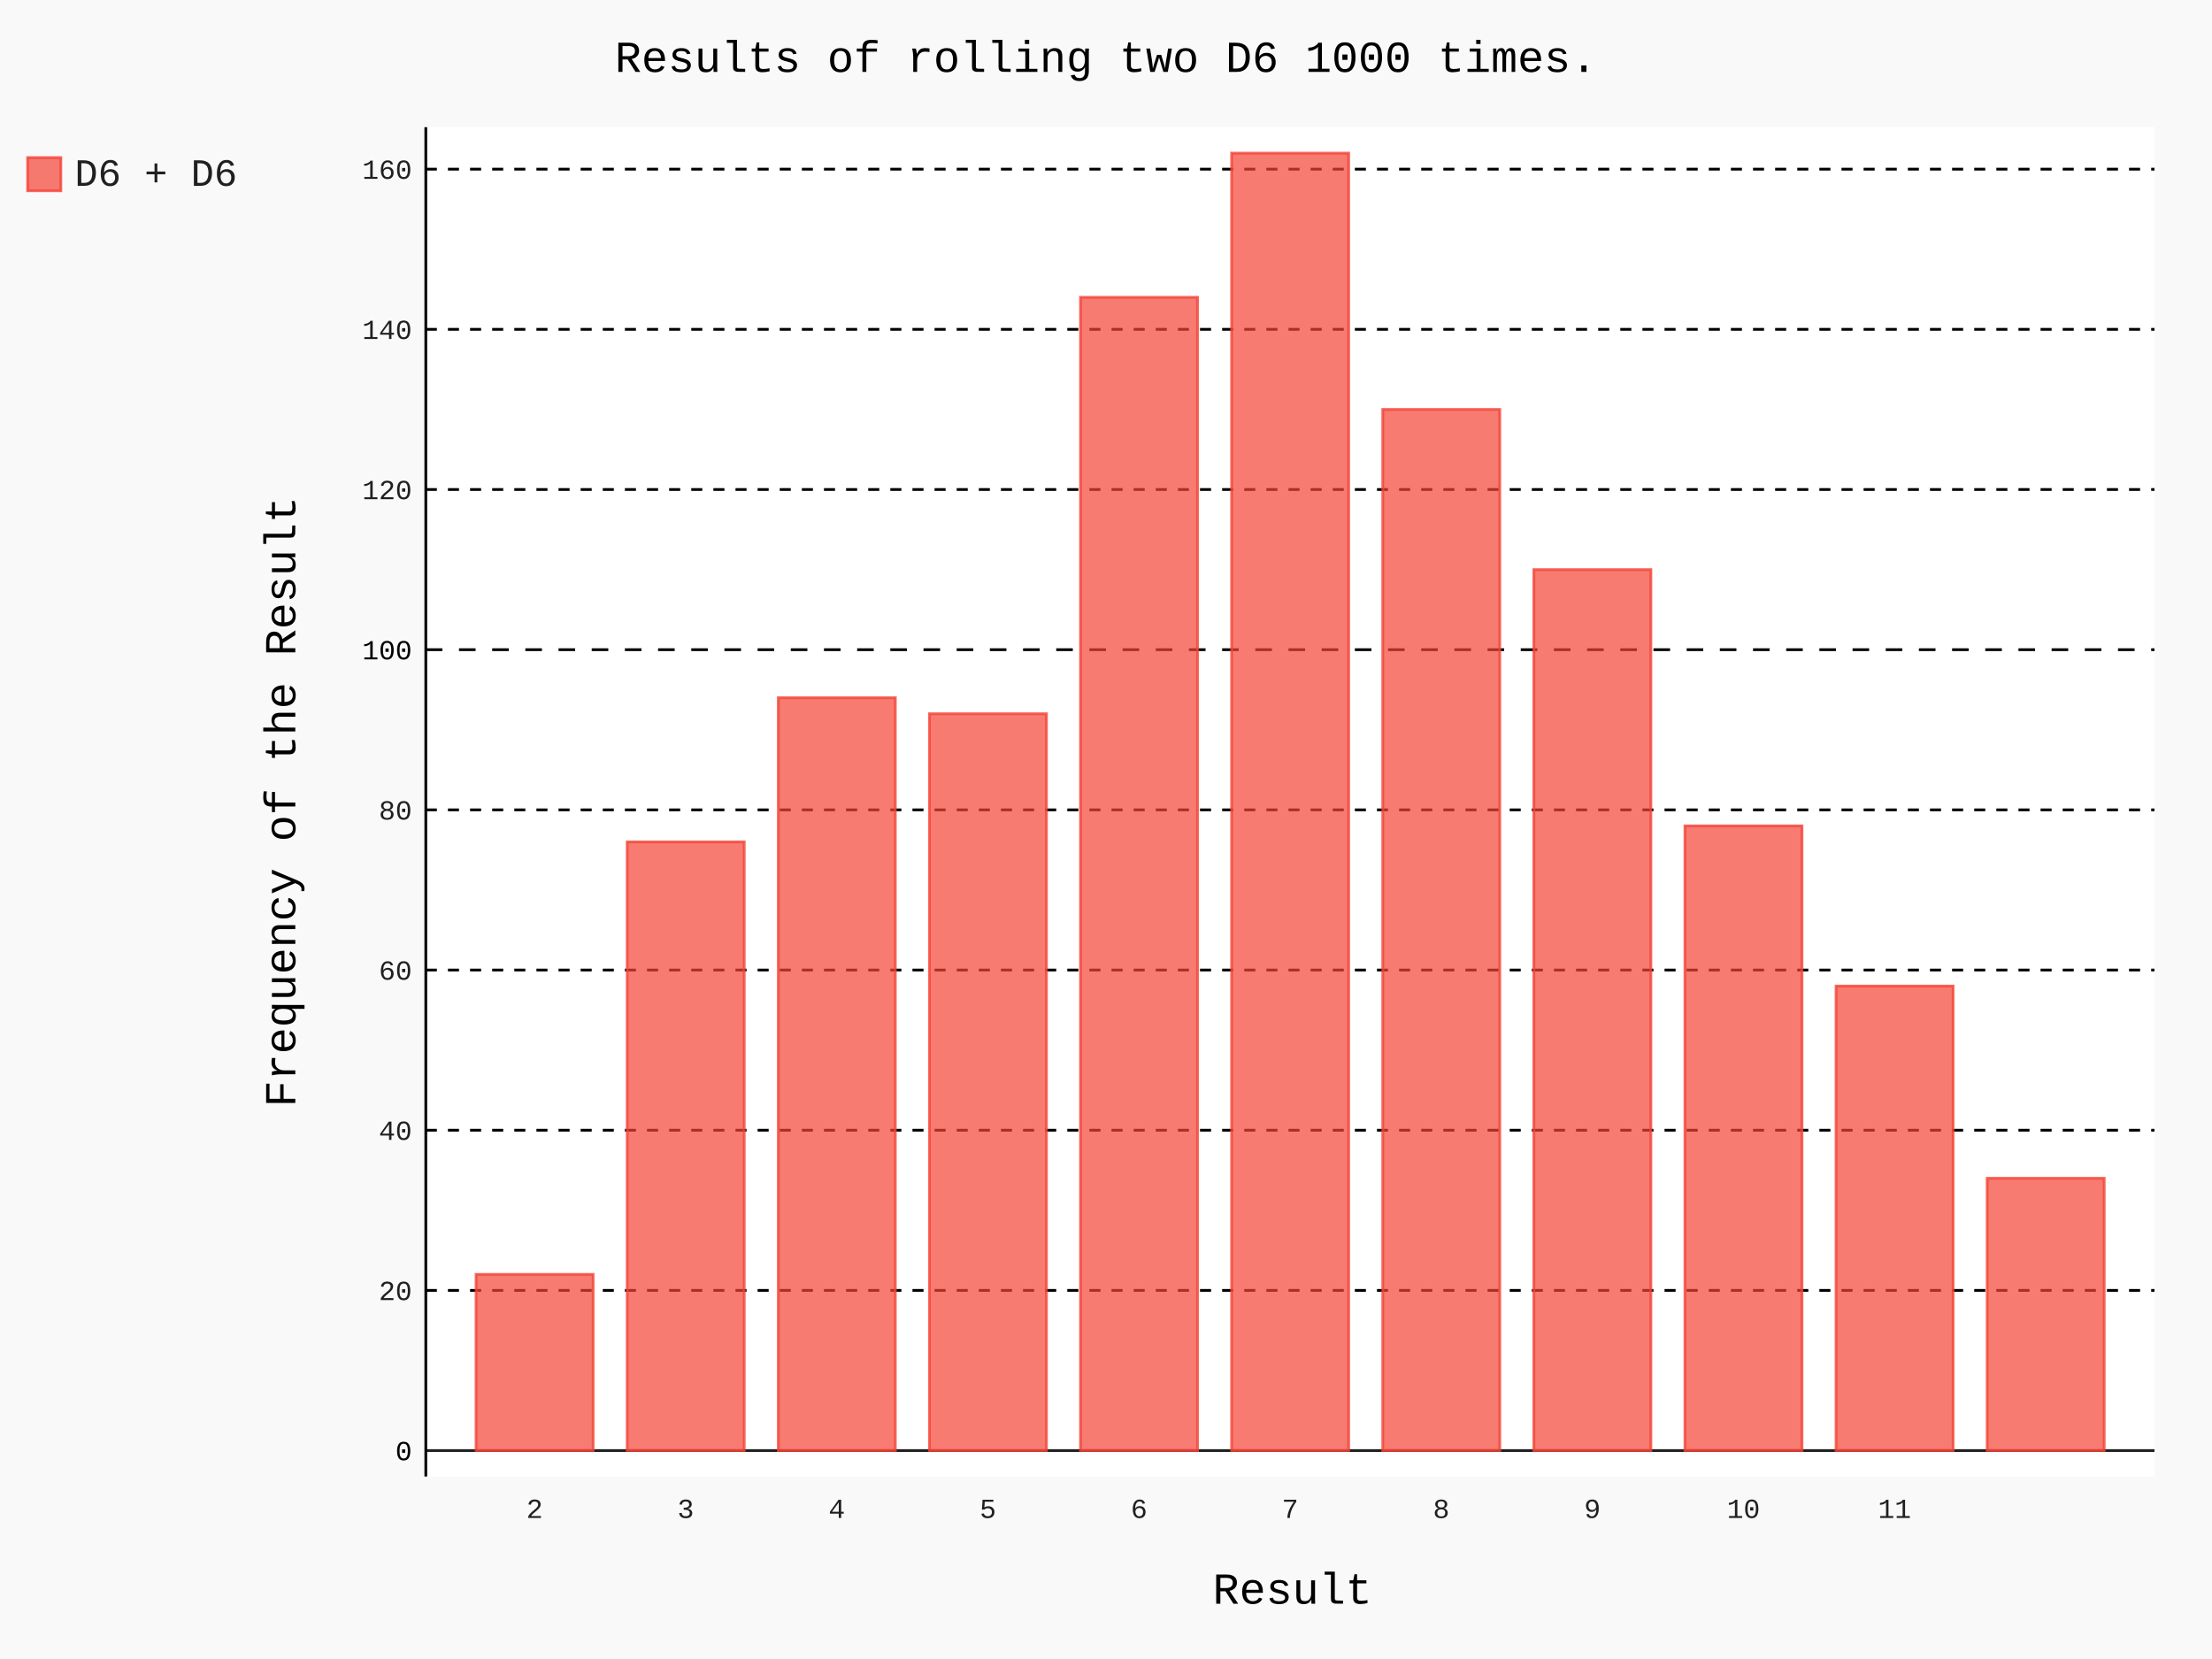
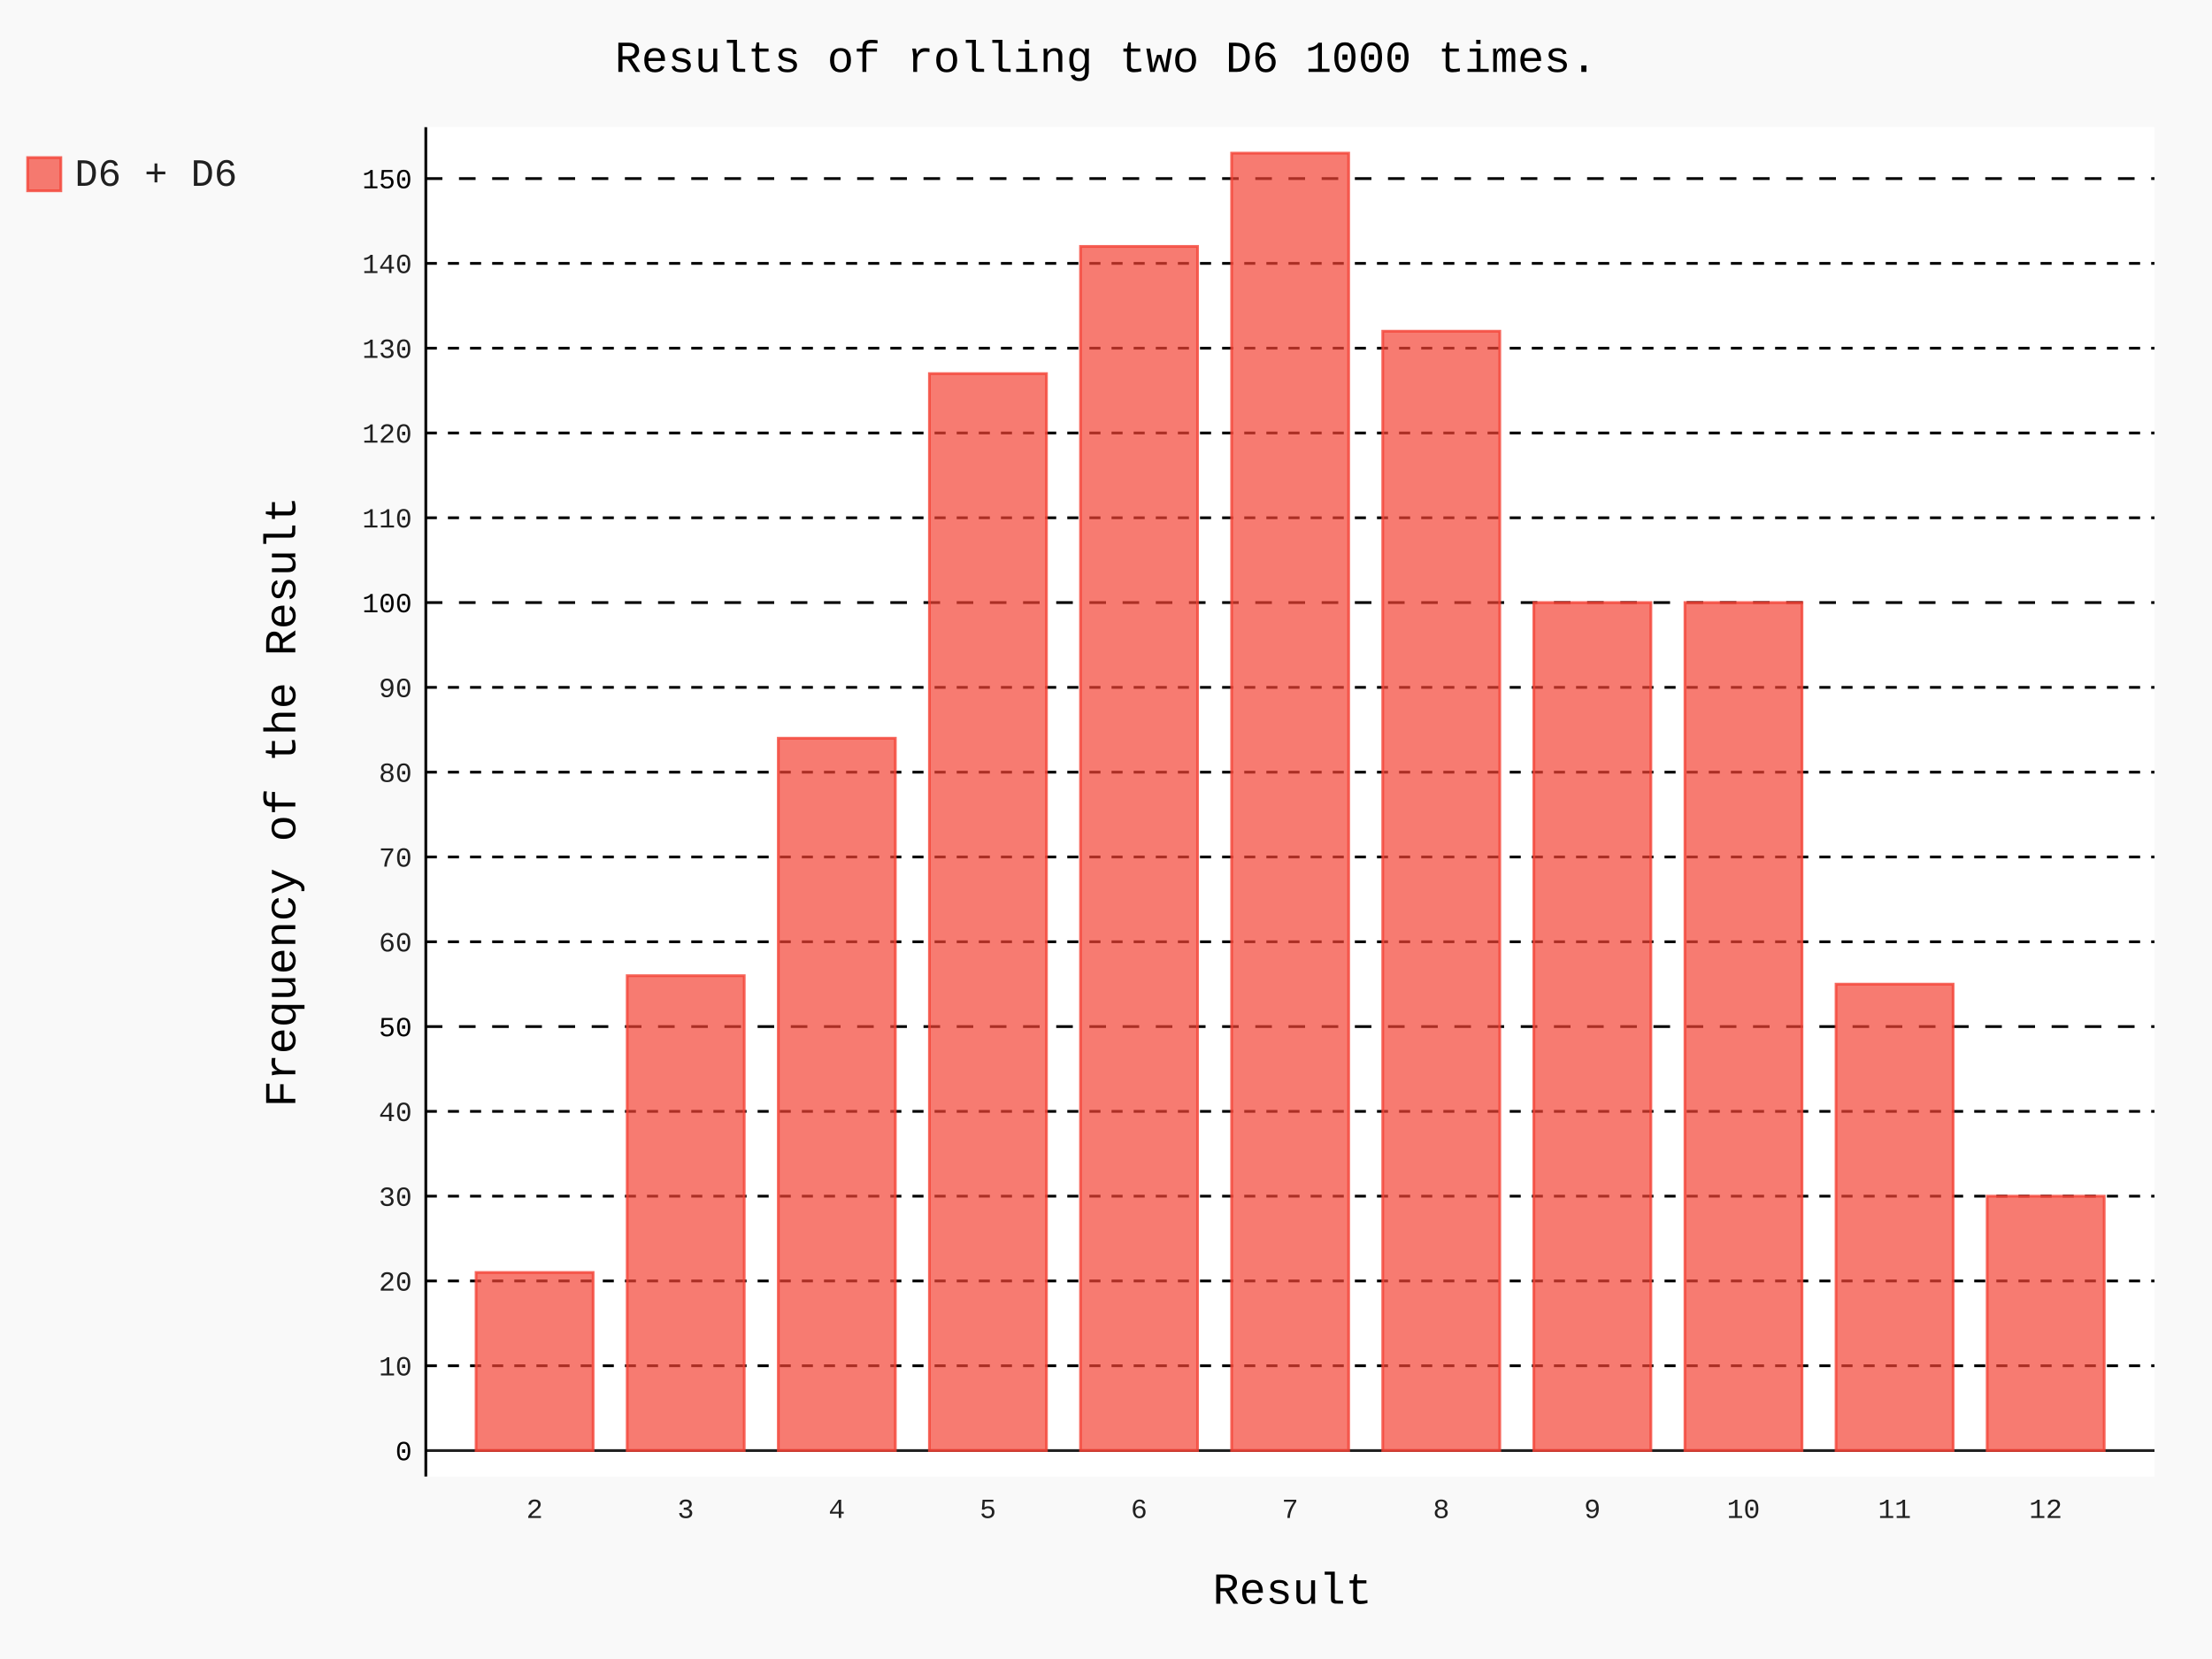
- <svg xmlns="http://www.w3.org/2000/svg" id="chart-cebaaf13-7d3b-4a9a-9dd0-f4beb41b65aa" class="pygal-chart" viewBox="0 0 800 600">
+ <svg xmlns="http://www.w3.org/2000/svg" id="chart-2889c7a1-c958-4efb-9c2a-9f8f1949e16b" class="pygal-chart" viewBox="0 0 800 600">
  <defs>
-     <style type="text/css">#chart-cebaaf13-7d3b-4a9a-9dd0-f4beb41b65aa{-webkit-user-select:none;-webkit-font-smoothing:antialiased;font-family:Consolas,"Liberation Mono",Menlo,Courier,monospace}#chart-cebaaf13-7d3b-4a9a-9dd0-f4beb41b65aa .title{font-family:Consolas,"Liberation Mono",Menlo,Courier,monospace;font-size:16px}#chart-cebaaf13-7d3b-4a9a-9dd0-f4beb41b65aa .legends .legend text{font-family:Consolas,"Liberation Mono",Menlo,Courier,monospace;font-size:14px}#chart-cebaaf13-7d3b-4a9a-9dd0-f4beb41b65aa .axis text{font-family:Consolas,"Liberation Mono",Menlo,Courier,monospace;font-size:10px}#chart-cebaaf13-7d3b-4a9a-9dd0-f4beb41b65aa .axis text.major{font-family:Consolas,"Liberation Mono",Menlo,Courier,monospace;font-size:10px}#chart-cebaaf13-7d3b-4a9a-9dd0-f4beb41b65aa .text-overlay text.value{font-family:Consolas,"Liberation Mono",Menlo,Courier,monospace;font-size:16px}#chart-cebaaf13-7d3b-4a9a-9dd0-f4beb41b65aa .text-overlay text.label{font-family:Consolas,"Liberation Mono",Menlo,Courier,monospace;font-size:10px}#chart-cebaaf13-7d3b-4a9a-9dd0-f4beb41b65aa .tooltip{font-family:Consolas,"Liberation Mono",Menlo,Courier,monospace;font-size:14px}#chart-cebaaf13-7d3b-4a9a-9dd0-f4beb41b65aa text.no_data{font-family:Consolas,"Liberation Mono",Menlo,Courier,monospace;font-size:64px}
- #chart-cebaaf13-7d3b-4a9a-9dd0-f4beb41b65aa{background-color:rgba(249,249,249,1)}#chart-cebaaf13-7d3b-4a9a-9dd0-f4beb41b65aa path,#chart-cebaaf13-7d3b-4a9a-9dd0-f4beb41b65aa line,#chart-cebaaf13-7d3b-4a9a-9dd0-f4beb41b65aa rect,#chart-cebaaf13-7d3b-4a9a-9dd0-f4beb41b65aa circle{-webkit-transition:150ms;-moz-transition:150ms;transition:150ms}#chart-cebaaf13-7d3b-4a9a-9dd0-f4beb41b65aa .graph &gt; .background{fill:rgba(249,249,249,1)}#chart-cebaaf13-7d3b-4a9a-9dd0-f4beb41b65aa .plot &gt; .background{fill:rgba(255,255,255,1)}#chart-cebaaf13-7d3b-4a9a-9dd0-f4beb41b65aa .graph{fill:rgba(0,0,0,.87)}#chart-cebaaf13-7d3b-4a9a-9dd0-f4beb41b65aa text.no_data{fill:rgba(0,0,0,1)}#chart-cebaaf13-7d3b-4a9a-9dd0-f4beb41b65aa .title{fill:rgba(0,0,0,1)}#chart-cebaaf13-7d3b-4a9a-9dd0-f4beb41b65aa .legends .legend text{fill:rgba(0,0,0,.87)}#chart-cebaaf13-7d3b-4a9a-9dd0-f4beb41b65aa .legends .legend:hover text{fill:rgba(0,0,0,1)}#chart-cebaaf13-7d3b-4a9a-9dd0-f4beb41b65aa .axis .line{stroke:rgba(0,0,0,1)}#chart-cebaaf13-7d3b-4a9a-9dd0-f4beb41b65aa .axis .guide.line{stroke:rgba(0,0,0,.54)}#chart-cebaaf13-7d3b-4a9a-9dd0-f4beb41b65aa .axis .major.line{stroke:rgba(0,0,0,.87)}#chart-cebaaf13-7d3b-4a9a-9dd0-f4beb41b65aa .axis text.major{fill:rgba(0,0,0,1)}#chart-cebaaf13-7d3b-4a9a-9dd0-f4beb41b65aa .axis.y .guides:hover .guide.line,#chart-cebaaf13-7d3b-4a9a-9dd0-f4beb41b65aa .line-graph .axis.x .guides:hover .guide.line,#chart-cebaaf13-7d3b-4a9a-9dd0-f4beb41b65aa .stackedline-graph .axis.x .guides:hover .guide.line,#chart-cebaaf13-7d3b-4a9a-9dd0-f4beb41b65aa .xy-graph .axis.x .guides:hover .guide.line{stroke:rgba(0,0,0,1)}#chart-cebaaf13-7d3b-4a9a-9dd0-f4beb41b65aa .axis .guides:hover text{fill:rgba(0,0,0,1)}#chart-cebaaf13-7d3b-4a9a-9dd0-f4beb41b65aa .reactive{fill-opacity:.7;stroke-opacity:.8;stroke-width:1}#chart-cebaaf13-7d3b-4a9a-9dd0-f4beb41b65aa .ci{stroke:rgba(0,0,0,.87)}#chart-cebaaf13-7d3b-4a9a-9dd0-f4beb41b65aa .reactive.active,#chart-cebaaf13-7d3b-4a9a-9dd0-f4beb41b65aa .active .reactive{fill-opacity:.8;stroke-opacity:.9;stroke-width:4}#chart-cebaaf13-7d3b-4a9a-9dd0-f4beb41b65aa .ci .reactive.active{stroke-width:1.5}#chart-cebaaf13-7d3b-4a9a-9dd0-f4beb41b65aa .series text{fill:rgba(0,0,0,1)}#chart-cebaaf13-7d3b-4a9a-9dd0-f4beb41b65aa .tooltip rect{fill:rgba(255,255,255,1);stroke:rgba(0,0,0,1);-webkit-transition:opacity 150ms;-moz-transition:opacity 150ms;transition:opacity 150ms}#chart-cebaaf13-7d3b-4a9a-9dd0-f4beb41b65aa .tooltip .label{fill:rgba(0,0,0,.87)}#chart-cebaaf13-7d3b-4a9a-9dd0-f4beb41b65aa .tooltip .label{fill:rgba(0,0,0,.87)}#chart-cebaaf13-7d3b-4a9a-9dd0-f4beb41b65aa .tooltip .legend{font-size:.8em;fill:rgba(0,0,0,.54)}#chart-cebaaf13-7d3b-4a9a-9dd0-f4beb41b65aa .tooltip .x_label{font-size:.6em;fill:rgba(0,0,0,1)}#chart-cebaaf13-7d3b-4a9a-9dd0-f4beb41b65aa .tooltip .xlink{font-size:.5em;text-decoration:underline}#chart-cebaaf13-7d3b-4a9a-9dd0-f4beb41b65aa .tooltip .value{font-size:1.5em}#chart-cebaaf13-7d3b-4a9a-9dd0-f4beb41b65aa .bound{font-size:.5em}#chart-cebaaf13-7d3b-4a9a-9dd0-f4beb41b65aa .max-value{font-size:.75em;fill:rgba(0,0,0,.54)}#chart-cebaaf13-7d3b-4a9a-9dd0-f4beb41b65aa .map-element{fill:rgba(255,255,255,1);stroke:rgba(0,0,0,.54) !important}#chart-cebaaf13-7d3b-4a9a-9dd0-f4beb41b65aa .map-element .reactive{fill-opacity:inherit;stroke-opacity:inherit}#chart-cebaaf13-7d3b-4a9a-9dd0-f4beb41b65aa .color-0,#chart-cebaaf13-7d3b-4a9a-9dd0-f4beb41b65aa .color-0 a:visited{stroke:#F44336;fill:#F44336}#chart-cebaaf13-7d3b-4a9a-9dd0-f4beb41b65aa .text-overlay .color-0 text{fill:black}
- #chart-cebaaf13-7d3b-4a9a-9dd0-f4beb41b65aa text.no_data{text-anchor:middle}#chart-cebaaf13-7d3b-4a9a-9dd0-f4beb41b65aa .guide.line{fill:none}#chart-cebaaf13-7d3b-4a9a-9dd0-f4beb41b65aa .centered{text-anchor:middle}#chart-cebaaf13-7d3b-4a9a-9dd0-f4beb41b65aa .title{text-anchor:middle}#chart-cebaaf13-7d3b-4a9a-9dd0-f4beb41b65aa .legends .legend text{fill-opacity:1}#chart-cebaaf13-7d3b-4a9a-9dd0-f4beb41b65aa .axis.x text{text-anchor:middle}#chart-cebaaf13-7d3b-4a9a-9dd0-f4beb41b65aa .axis.x:not(.web) text[transform]{text-anchor:start}#chart-cebaaf13-7d3b-4a9a-9dd0-f4beb41b65aa .axis.x:not(.web) text[transform].backwards{text-anchor:end}#chart-cebaaf13-7d3b-4a9a-9dd0-f4beb41b65aa .axis.y text{text-anchor:end}#chart-cebaaf13-7d3b-4a9a-9dd0-f4beb41b65aa .axis.y text[transform].backwards{text-anchor:start}#chart-cebaaf13-7d3b-4a9a-9dd0-f4beb41b65aa .axis.y2 text{text-anchor:start}#chart-cebaaf13-7d3b-4a9a-9dd0-f4beb41b65aa .axis.y2 text[transform].backwards{text-anchor:end}#chart-cebaaf13-7d3b-4a9a-9dd0-f4beb41b65aa .axis .guide.line{stroke-dasharray:4,4;stroke:black}#chart-cebaaf13-7d3b-4a9a-9dd0-f4beb41b65aa .axis .major.guide.line{stroke-dasharray:6,6;stroke:black}#chart-cebaaf13-7d3b-4a9a-9dd0-f4beb41b65aa .horizontal .axis.y .guide.line,#chart-cebaaf13-7d3b-4a9a-9dd0-f4beb41b65aa .horizontal .axis.y2 .guide.line,#chart-cebaaf13-7d3b-4a9a-9dd0-f4beb41b65aa .vertical .axis.x .guide.line{opacity:0}#chart-cebaaf13-7d3b-4a9a-9dd0-f4beb41b65aa .horizontal .axis.always_show .guide.line,#chart-cebaaf13-7d3b-4a9a-9dd0-f4beb41b65aa .vertical .axis.always_show .guide.line{opacity:1 !important}#chart-cebaaf13-7d3b-4a9a-9dd0-f4beb41b65aa .axis.y .guides:hover .guide.line,#chart-cebaaf13-7d3b-4a9a-9dd0-f4beb41b65aa .axis.y2 .guides:hover .guide.line,#chart-cebaaf13-7d3b-4a9a-9dd0-f4beb41b65aa .axis.x .guides:hover .guide.line{opacity:1}#chart-cebaaf13-7d3b-4a9a-9dd0-f4beb41b65aa .axis .guides:hover text{opacity:1}#chart-cebaaf13-7d3b-4a9a-9dd0-f4beb41b65aa .nofill{fill:none}#chart-cebaaf13-7d3b-4a9a-9dd0-f4beb41b65aa .subtle-fill{fill-opacity:.2}#chart-cebaaf13-7d3b-4a9a-9dd0-f4beb41b65aa .dot{stroke-width:1px;fill-opacity:1;stroke-opacity:1}#chart-cebaaf13-7d3b-4a9a-9dd0-f4beb41b65aa .dot.active{stroke-width:5px}#chart-cebaaf13-7d3b-4a9a-9dd0-f4beb41b65aa .dot.negative{fill:transparent}#chart-cebaaf13-7d3b-4a9a-9dd0-f4beb41b65aa text,#chart-cebaaf13-7d3b-4a9a-9dd0-f4beb41b65aa tspan{stroke:none !important}#chart-cebaaf13-7d3b-4a9a-9dd0-f4beb41b65aa .series text.active{opacity:1}#chart-cebaaf13-7d3b-4a9a-9dd0-f4beb41b65aa .tooltip rect{fill-opacity:.95;stroke-width:.5}#chart-cebaaf13-7d3b-4a9a-9dd0-f4beb41b65aa .tooltip text{fill-opacity:1}#chart-cebaaf13-7d3b-4a9a-9dd0-f4beb41b65aa .showable{visibility:hidden}#chart-cebaaf13-7d3b-4a9a-9dd0-f4beb41b65aa .showable.shown{visibility:visible}#chart-cebaaf13-7d3b-4a9a-9dd0-f4beb41b65aa .gauge-background{fill:rgba(229,229,229,1);stroke:none}#chart-cebaaf13-7d3b-4a9a-9dd0-f4beb41b65aa .bg-lines{stroke:rgba(249,249,249,1);stroke-width:2px}</style>
+     <style type="text/css">#chart-2889c7a1-c958-4efb-9c2a-9f8f1949e16b{-webkit-user-select:none;-webkit-font-smoothing:antialiased;font-family:Consolas,"Liberation Mono",Menlo,Courier,monospace}#chart-2889c7a1-c958-4efb-9c2a-9f8f1949e16b .title{font-family:Consolas,"Liberation Mono",Menlo,Courier,monospace;font-size:16px}#chart-2889c7a1-c958-4efb-9c2a-9f8f1949e16b .legends .legend text{font-family:Consolas,"Liberation Mono",Menlo,Courier,monospace;font-size:14px}#chart-2889c7a1-c958-4efb-9c2a-9f8f1949e16b .axis text{font-family:Consolas,"Liberation Mono",Menlo,Courier,monospace;font-size:10px}#chart-2889c7a1-c958-4efb-9c2a-9f8f1949e16b .axis text.major{font-family:Consolas,"Liberation Mono",Menlo,Courier,monospace;font-size:10px}#chart-2889c7a1-c958-4efb-9c2a-9f8f1949e16b .text-overlay text.value{font-family:Consolas,"Liberation Mono",Menlo,Courier,monospace;font-size:16px}#chart-2889c7a1-c958-4efb-9c2a-9f8f1949e16b .text-overlay text.label{font-family:Consolas,"Liberation Mono",Menlo,Courier,monospace;font-size:10px}#chart-2889c7a1-c958-4efb-9c2a-9f8f1949e16b .tooltip{font-family:Consolas,"Liberation Mono",Menlo,Courier,monospace;font-size:14px}#chart-2889c7a1-c958-4efb-9c2a-9f8f1949e16b text.no_data{font-family:Consolas,"Liberation Mono",Menlo,Courier,monospace;font-size:64px}
+ #chart-2889c7a1-c958-4efb-9c2a-9f8f1949e16b{background-color:rgba(249,249,249,1)}#chart-2889c7a1-c958-4efb-9c2a-9f8f1949e16b path,#chart-2889c7a1-c958-4efb-9c2a-9f8f1949e16b line,#chart-2889c7a1-c958-4efb-9c2a-9f8f1949e16b rect,#chart-2889c7a1-c958-4efb-9c2a-9f8f1949e16b circle{-webkit-transition:150ms;-moz-transition:150ms;transition:150ms}#chart-2889c7a1-c958-4efb-9c2a-9f8f1949e16b .graph &gt; .background{fill:rgba(249,249,249,1)}#chart-2889c7a1-c958-4efb-9c2a-9f8f1949e16b .plot &gt; .background{fill:rgba(255,255,255,1)}#chart-2889c7a1-c958-4efb-9c2a-9f8f1949e16b .graph{fill:rgba(0,0,0,.87)}#chart-2889c7a1-c958-4efb-9c2a-9f8f1949e16b text.no_data{fill:rgba(0,0,0,1)}#chart-2889c7a1-c958-4efb-9c2a-9f8f1949e16b .title{fill:rgba(0,0,0,1)}#chart-2889c7a1-c958-4efb-9c2a-9f8f1949e16b .legends .legend text{fill:rgba(0,0,0,.87)}#chart-2889c7a1-c958-4efb-9c2a-9f8f1949e16b .legends .legend:hover text{fill:rgba(0,0,0,1)}#chart-2889c7a1-c958-4efb-9c2a-9f8f1949e16b .axis .line{stroke:rgba(0,0,0,1)}#chart-2889c7a1-c958-4efb-9c2a-9f8f1949e16b .axis .guide.line{stroke:rgba(0,0,0,.54)}#chart-2889c7a1-c958-4efb-9c2a-9f8f1949e16b .axis .major.line{stroke:rgba(0,0,0,.87)}#chart-2889c7a1-c958-4efb-9c2a-9f8f1949e16b .axis text.major{fill:rgba(0,0,0,1)}#chart-2889c7a1-c958-4efb-9c2a-9f8f1949e16b .axis.y .guides:hover .guide.line,#chart-2889c7a1-c958-4efb-9c2a-9f8f1949e16b .line-graph .axis.x .guides:hover .guide.line,#chart-2889c7a1-c958-4efb-9c2a-9f8f1949e16b .stackedline-graph .axis.x .guides:hover .guide.line,#chart-2889c7a1-c958-4efb-9c2a-9f8f1949e16b .xy-graph .axis.x .guides:hover .guide.line{stroke:rgba(0,0,0,1)}#chart-2889c7a1-c958-4efb-9c2a-9f8f1949e16b .axis .guides:hover text{fill:rgba(0,0,0,1)}#chart-2889c7a1-c958-4efb-9c2a-9f8f1949e16b .reactive{fill-opacity:.7;stroke-opacity:.8;stroke-width:1}#chart-2889c7a1-c958-4efb-9c2a-9f8f1949e16b .ci{stroke:rgba(0,0,0,.87)}#chart-2889c7a1-c958-4efb-9c2a-9f8f1949e16b .reactive.active,#chart-2889c7a1-c958-4efb-9c2a-9f8f1949e16b .active .reactive{fill-opacity:.8;stroke-opacity:.9;stroke-width:4}#chart-2889c7a1-c958-4efb-9c2a-9f8f1949e16b .ci .reactive.active{stroke-width:1.5}#chart-2889c7a1-c958-4efb-9c2a-9f8f1949e16b .series text{fill:rgba(0,0,0,1)}#chart-2889c7a1-c958-4efb-9c2a-9f8f1949e16b .tooltip rect{fill:rgba(255,255,255,1);stroke:rgba(0,0,0,1);-webkit-transition:opacity 150ms;-moz-transition:opacity 150ms;transition:opacity 150ms}#chart-2889c7a1-c958-4efb-9c2a-9f8f1949e16b .tooltip .label{fill:rgba(0,0,0,.87)}#chart-2889c7a1-c958-4efb-9c2a-9f8f1949e16b .tooltip .label{fill:rgba(0,0,0,.87)}#chart-2889c7a1-c958-4efb-9c2a-9f8f1949e16b .tooltip .legend{font-size:.8em;fill:rgba(0,0,0,.54)}#chart-2889c7a1-c958-4efb-9c2a-9f8f1949e16b .tooltip .x_label{font-size:.6em;fill:rgba(0,0,0,1)}#chart-2889c7a1-c958-4efb-9c2a-9f8f1949e16b .tooltip .xlink{font-size:.5em;text-decoration:underline}#chart-2889c7a1-c958-4efb-9c2a-9f8f1949e16b .tooltip .value{font-size:1.5em}#chart-2889c7a1-c958-4efb-9c2a-9f8f1949e16b .bound{font-size:.5em}#chart-2889c7a1-c958-4efb-9c2a-9f8f1949e16b .max-value{font-size:.75em;fill:rgba(0,0,0,.54)}#chart-2889c7a1-c958-4efb-9c2a-9f8f1949e16b .map-element{fill:rgba(255,255,255,1);stroke:rgba(0,0,0,.54) !important}#chart-2889c7a1-c958-4efb-9c2a-9f8f1949e16b .map-element .reactive{fill-opacity:inherit;stroke-opacity:inherit}#chart-2889c7a1-c958-4efb-9c2a-9f8f1949e16b .color-0,#chart-2889c7a1-c958-4efb-9c2a-9f8f1949e16b .color-0 a:visited{stroke:#F44336;fill:#F44336}#chart-2889c7a1-c958-4efb-9c2a-9f8f1949e16b .text-overlay .color-0 text{fill:black}
+ #chart-2889c7a1-c958-4efb-9c2a-9f8f1949e16b text.no_data{text-anchor:middle}#chart-2889c7a1-c958-4efb-9c2a-9f8f1949e16b .guide.line{fill:none}#chart-2889c7a1-c958-4efb-9c2a-9f8f1949e16b .centered{text-anchor:middle}#chart-2889c7a1-c958-4efb-9c2a-9f8f1949e16b .title{text-anchor:middle}#chart-2889c7a1-c958-4efb-9c2a-9f8f1949e16b .legends .legend text{fill-opacity:1}#chart-2889c7a1-c958-4efb-9c2a-9f8f1949e16b .axis.x text{text-anchor:middle}#chart-2889c7a1-c958-4efb-9c2a-9f8f1949e16b .axis.x:not(.web) text[transform]{text-anchor:start}#chart-2889c7a1-c958-4efb-9c2a-9f8f1949e16b .axis.x:not(.web) text[transform].backwards{text-anchor:end}#chart-2889c7a1-c958-4efb-9c2a-9f8f1949e16b .axis.y text{text-anchor:end}#chart-2889c7a1-c958-4efb-9c2a-9f8f1949e16b .axis.y text[transform].backwards{text-anchor:start}#chart-2889c7a1-c958-4efb-9c2a-9f8f1949e16b .axis.y2 text{text-anchor:start}#chart-2889c7a1-c958-4efb-9c2a-9f8f1949e16b .axis.y2 text[transform].backwards{text-anchor:end}#chart-2889c7a1-c958-4efb-9c2a-9f8f1949e16b .axis .guide.line{stroke-dasharray:4,4;stroke:black}#chart-2889c7a1-c958-4efb-9c2a-9f8f1949e16b .axis .major.guide.line{stroke-dasharray:6,6;stroke:black}#chart-2889c7a1-c958-4efb-9c2a-9f8f1949e16b .horizontal .axis.y .guide.line,#chart-2889c7a1-c958-4efb-9c2a-9f8f1949e16b .horizontal .axis.y2 .guide.line,#chart-2889c7a1-c958-4efb-9c2a-9f8f1949e16b .vertical .axis.x .guide.line{opacity:0}#chart-2889c7a1-c958-4efb-9c2a-9f8f1949e16b .horizontal .axis.always_show .guide.line,#chart-2889c7a1-c958-4efb-9c2a-9f8f1949e16b .vertical .axis.always_show .guide.line{opacity:1 !important}#chart-2889c7a1-c958-4efb-9c2a-9f8f1949e16b .axis.y .guides:hover .guide.line,#chart-2889c7a1-c958-4efb-9c2a-9f8f1949e16b .axis.y2 .guides:hover .guide.line,#chart-2889c7a1-c958-4efb-9c2a-9f8f1949e16b .axis.x .guides:hover .guide.line{opacity:1}#chart-2889c7a1-c958-4efb-9c2a-9f8f1949e16b .axis .guides:hover text{opacity:1}#chart-2889c7a1-c958-4efb-9c2a-9f8f1949e16b .nofill{fill:none}#chart-2889c7a1-c958-4efb-9c2a-9f8f1949e16b .subtle-fill{fill-opacity:.2}#chart-2889c7a1-c958-4efb-9c2a-9f8f1949e16b .dot{stroke-width:1px;fill-opacity:1;stroke-opacity:1}#chart-2889c7a1-c958-4efb-9c2a-9f8f1949e16b .dot.active{stroke-width:5px}#chart-2889c7a1-c958-4efb-9c2a-9f8f1949e16b .dot.negative{fill:transparent}#chart-2889c7a1-c958-4efb-9c2a-9f8f1949e16b text,#chart-2889c7a1-c958-4efb-9c2a-9f8f1949e16b tspan{stroke:none !important}#chart-2889c7a1-c958-4efb-9c2a-9f8f1949e16b .series text.active{opacity:1}#chart-2889c7a1-c958-4efb-9c2a-9f8f1949e16b .tooltip rect{fill-opacity:.95;stroke-width:.5}#chart-2889c7a1-c958-4efb-9c2a-9f8f1949e16b .tooltip text{fill-opacity:1}#chart-2889c7a1-c958-4efb-9c2a-9f8f1949e16b .showable{visibility:hidden}#chart-2889c7a1-c958-4efb-9c2a-9f8f1949e16b .showable.shown{visibility:visible}#chart-2889c7a1-c958-4efb-9c2a-9f8f1949e16b .gauge-background{fill:rgba(229,229,229,1);stroke:none}#chart-2889c7a1-c958-4efb-9c2a-9f8f1949e16b .bg-lines{stroke:rgba(249,249,249,1);stroke-width:2px}</style>
  </defs>
  <g class="graph bar-graph vertical">
    <rect x="0" y="0" width="800" height="600" class="background" />
    <g transform="translate(154, 46)" class="plot">
      <rect x="0" y="0" width="625.2" height="488" class="background" />
      <g class="axis y always_show">
        <g class="guides">
          <path d="M0 478.615 h625.2" class="axis major line" />
          <text x="-5" y="482.115" class="major">0</text>
        </g>
        <g class="guides">
-           <path d="M0 420.686 h625.2" class="guide line" />
-           <text x="-5" y="424.186" class="">20</text>
+           <path d="M0 447.947 h625.2" class="guide line" />
+           <text x="-5" y="451.447" class="">10</text>
        </g>
        <g class="guides">
-           <path d="M0 362.756 h625.2" class="guide line" />
-           <text x="-5" y="366.256" class="">40</text>
+           <path d="M0 417.278 h625.2" class="guide line" />
+           <text x="-5" y="420.778" class="">20</text>
        </g>
        <g class="guides">
-           <path d="M0 304.826 h625.2" class="guide line" />
-           <text x="-5" y="308.326" class="">60</text>
+           <path d="M0 386.609 h625.2" class="guide line" />
+           <text x="-5" y="390.109" class="">30</text>
        </g>
        <g class="guides">
-           <path d="M0 246.896 h625.2" class="guide line" />
-           <text x="-5" y="250.396" class="">80</text>
+           <path d="M0 355.941 h625.2" class="guide line" />
+           <text x="-5" y="359.441" class="">40</text>
        </g>
        <g class="guides">
-           <path d="M0 188.967 h625.2" class="major guide line" />
-           <text x="-5" y="192.467" class="major">100</text>
+           <path d="M0 325.272 h625.2" class="major guide line" />
+           <text x="-5" y="328.772" class="major">50</text>
        </g>
        <g class="guides">
-           <path d="M0 131.037 h625.2" class="guide line" />
-           <text x="-5" y="134.537" class="">120</text>
+           <path d="M0 294.603 h625.2" class="guide line" />
+           <text x="-5" y="298.103" class="">60</text>
        </g>
        <g class="guides">
-           <path d="M0 73.107 h625.2" class="guide line" />
-           <text x="-5" y="76.607" class="">140</text>
+           <path d="M0 263.935 h625.2" class="guide line" />
+           <text x="-5" y="267.435" class="">70</text>
        </g>
        <g class="guides">
-           <path d="M0 15.178 h625.2" class="guide line" />
-           <text x="-5" y="18.678" class="">160</text>
+           <path d="M0 233.266 h625.2" class="guide line" />
+           <text x="-5" y="236.766" class="">80</text>
+         </g>
+         <g class="guides">
+           <path d="M0 202.597 h625.2" class="guide line" />
+           <text x="-5" y="206.097" class="">90</text>
+         </g>
+         <g class="guides">
+           <path d="M0 171.929 h625.2" class="major guide line" />
+           <text x="-5" y="175.429" class="major">100</text>
+         </g>
+         <g class="guides">
+           <path d="M0 141.26 h625.2" class="guide line" />
+           <text x="-5" y="144.76" class="">110</text>
+         </g>
+         <g class="guides">
+           <path d="M0 110.591 h625.2" class="guide line" />
+           <text x="-5" y="114.091" class="">120</text>
+         </g>
+         <g class="guides">
+           <path d="M0 79.923 h625.2" class="guide line" />
+           <text x="-5" y="83.423" class="">130</text>
+         </g>
+         <g class="guides">
+           <path d="M0 49.254 h625.2" class="guide line" />
+           <text x="-5" y="52.754" class="">140</text>
+         </g>
+         <g class="guides">
+           <path d="M0 18.585 h625.2" class="major guide line" />
+           <text x="-5" y="22.085" class="major">150</text>
        </g>
      </g>
      <g class="axis x">
        <path d="M0 0 v488" class="line" />
        <g class="guides">
          <path d="M39.348 0 v488" class="guide line" />
          <text x="39.348" y="503.0" class="">2</text>
        </g>
        <g class="guides">
          <path d="M93.999 0 v488" class="guide line" />
          <text x="93.999" y="503.0" class="">3</text>
        </g>
        <g class="guides">
          <path d="M148.649 0 v488" class="guide line" />
          <text x="148.649" y="503.0" class="">4</text>
        </g>
        <g class="guides">
          <path d="M203.299 0 v488" class="guide line" />
          <text x="203.299" y="503.0" class="">5</text>
        </g>
        <g class="guides">
          <path d="M257.95 0 v488" class="guide line" />
          <text x="257.95" y="503.0" class="">6</text>
        </g>
        <g class="guides">
          <path d="M312.6 0 v488" class="guide line" />
          <text x="312.6" y="503.0" class="">7</text>
        </g>
        <g class="guides">
          <path d="M367.25 0 v488" class="guide line" />
          <text x="367.25" y="503.0" class="">8</text>
        </g>
        <g class="guides">
          <path d="M421.901 0 v488" class="guide line" />
          <text x="421.901" y="503.0" class="">9</text>
        </g>
        <g class="guides">
          <path d="M476.551 0 v488" class="guide line" />
          <text x="476.551" y="503.0" class="">10</text>
        </g>
        <g class="guides">
          <path d="M531.201 0 v488" class="guide line" />
          <text x="531.201" y="503.0" class="">11</text>
        </g>
+         <g class="guides">
+           <path d="M585.852 0 v488" class="guide line" />
+           <text x="585.852" y="503.0" class="">12</text>
+         </g>
      </g>
      <g class="series serie-0 color-0">
        <g class="bars">
          <g class="bar">
-             <rect x="18.188" y="414.893" rx="0" ry="0" width="42.321" height="63.723" class="rect reactive tooltip-trigger" />
+             <rect x="18.188" y="414.211" rx="0" ry="0" width="42.321" height="64.404" class="rect reactive tooltip-trigger" />
          </g>
          <g class="bar">
-             <rect x="72.838" y="258.482" rx="0" ry="0" width="42.321" height="220.133" class="rect reactive tooltip-trigger" />
+             <rect x="72.838" y="306.871" rx="0" ry="0" width="42.321" height="171.745" class="rect reactive tooltip-trigger" />
          </g>
          <g class="bar">
-             <rect x="127.488" y="206.346" rx="0" ry="0" width="42.321" height="272.27" class="rect reactive tooltip-trigger" />
+             <rect x="127.488" y="220.998" rx="0" ry="0" width="42.321" height="257.617" class="rect reactive tooltip-trigger" />
          </g>
          <g class="bar">
-             <rect x="182.139" y="212.139" rx="0" ry="0" width="42.321" height="266.477" class="rect reactive tooltip-trigger" />
+             <rect x="182.139" y="89.123" rx="0" ry="0" width="42.321" height="389.492" class="rect reactive tooltip-trigger" />
          </g>
          <g class="bar">
-             <rect x="236.789" y="61.521" rx="0" ry="0" width="42.321" height="417.094" class="rect reactive tooltip-trigger" />
+             <rect x="236.789" y="43.12" rx="0" ry="0" width="42.321" height="435.495" class="rect reactive tooltip-trigger" />
          </g>
          <g class="bar">
            <rect x="291.439" y="9.385" rx="0" ry="0" width="42.321" height="469.231" class="rect reactive tooltip-trigger" />
          </g>
          <g class="bar">
-             <rect x="346.09" y="102.072" rx="0" ry="0" width="42.321" height="376.543" class="rect reactive tooltip-trigger" />
+             <rect x="346.09" y="73.789" rx="0" ry="0" width="42.321" height="404.827" class="rect reactive tooltip-trigger" />
          </g>
          <g class="bar">
-             <rect x="400.74" y="160.002" rx="0" ry="0" width="42.321" height="318.613" class="rect reactive tooltip-trigger" />
+             <rect x="400.74" y="171.929" rx="0" ry="0" width="42.321" height="306.687" class="rect reactive tooltip-trigger" />
          </g>
          <g class="bar">
-             <rect x="455.39" y="252.689" rx="0" ry="0" width="42.321" height="225.926" class="rect reactive tooltip-trigger" />
+             <rect x="455.39" y="171.929" rx="0" ry="0" width="42.321" height="306.687" class="rect reactive tooltip-trigger" />
          </g>
          <g class="bar">
-             <rect x="510.041" y="310.619" rx="0" ry="0" width="42.321" height="167.996" class="rect reactive tooltip-trigger" />
+             <rect x="510.041" y="309.938" rx="0" ry="0" width="42.321" height="168.678" class="rect reactive tooltip-trigger" />
          </g>
          <g class="bar">
-             <rect x="564.691" y="380.135" rx="0" ry="0" width="42.321" height="98.481" class="rect reactive tooltip-trigger" />
+             <rect x="564.691" y="386.609" rx="0" ry="0" width="42.321" height="92.006" class="rect reactive tooltip-trigger" />
          </g>
        </g>
      </g>
    </g>
    <g class="titles">
      <text x="400.0" y="26" class="title plot_title">Results of rolling two D6 1000 times.</text>
      <text x="467.4" y="580" class="title">Result</text>
      <text x="80.8" y="316.0" class="title" transform="rotate(-90 80.8 290)">Frequency of the Result</text>
    </g>
    <g transform="translate(154, 46)" class="plot overlay">
      <g class="series serie-0 color-0" />
    </g>
    <g transform="translate(154, 46)" class="plot text-overlay">
      <g class="series serie-0 color-0" />
    </g>
    <g transform="translate(154, 46)" class="plot tooltip-overlay">
      <g transform="translate(0 0)" style="opacity: 0" class="tooltip">
        <rect rx="0" ry="0" width="0" height="0" class="tooltip-box" />
        <g class="text" />
      </g>
    </g>
    <g transform="translate(10, 56)" class="legends">
      <g id="activate-serie-0" class="legend reactive activate-serie">
        <rect x="0.0" y="1.0" width="12" height="12" class="color-0 reactive" />
        <text x="17.0" y="11.2">D6 + D6</text>
      </g>
    </g>
    <g transform="translate(790, 56)" class="legends" />
  </g>
</svg>
